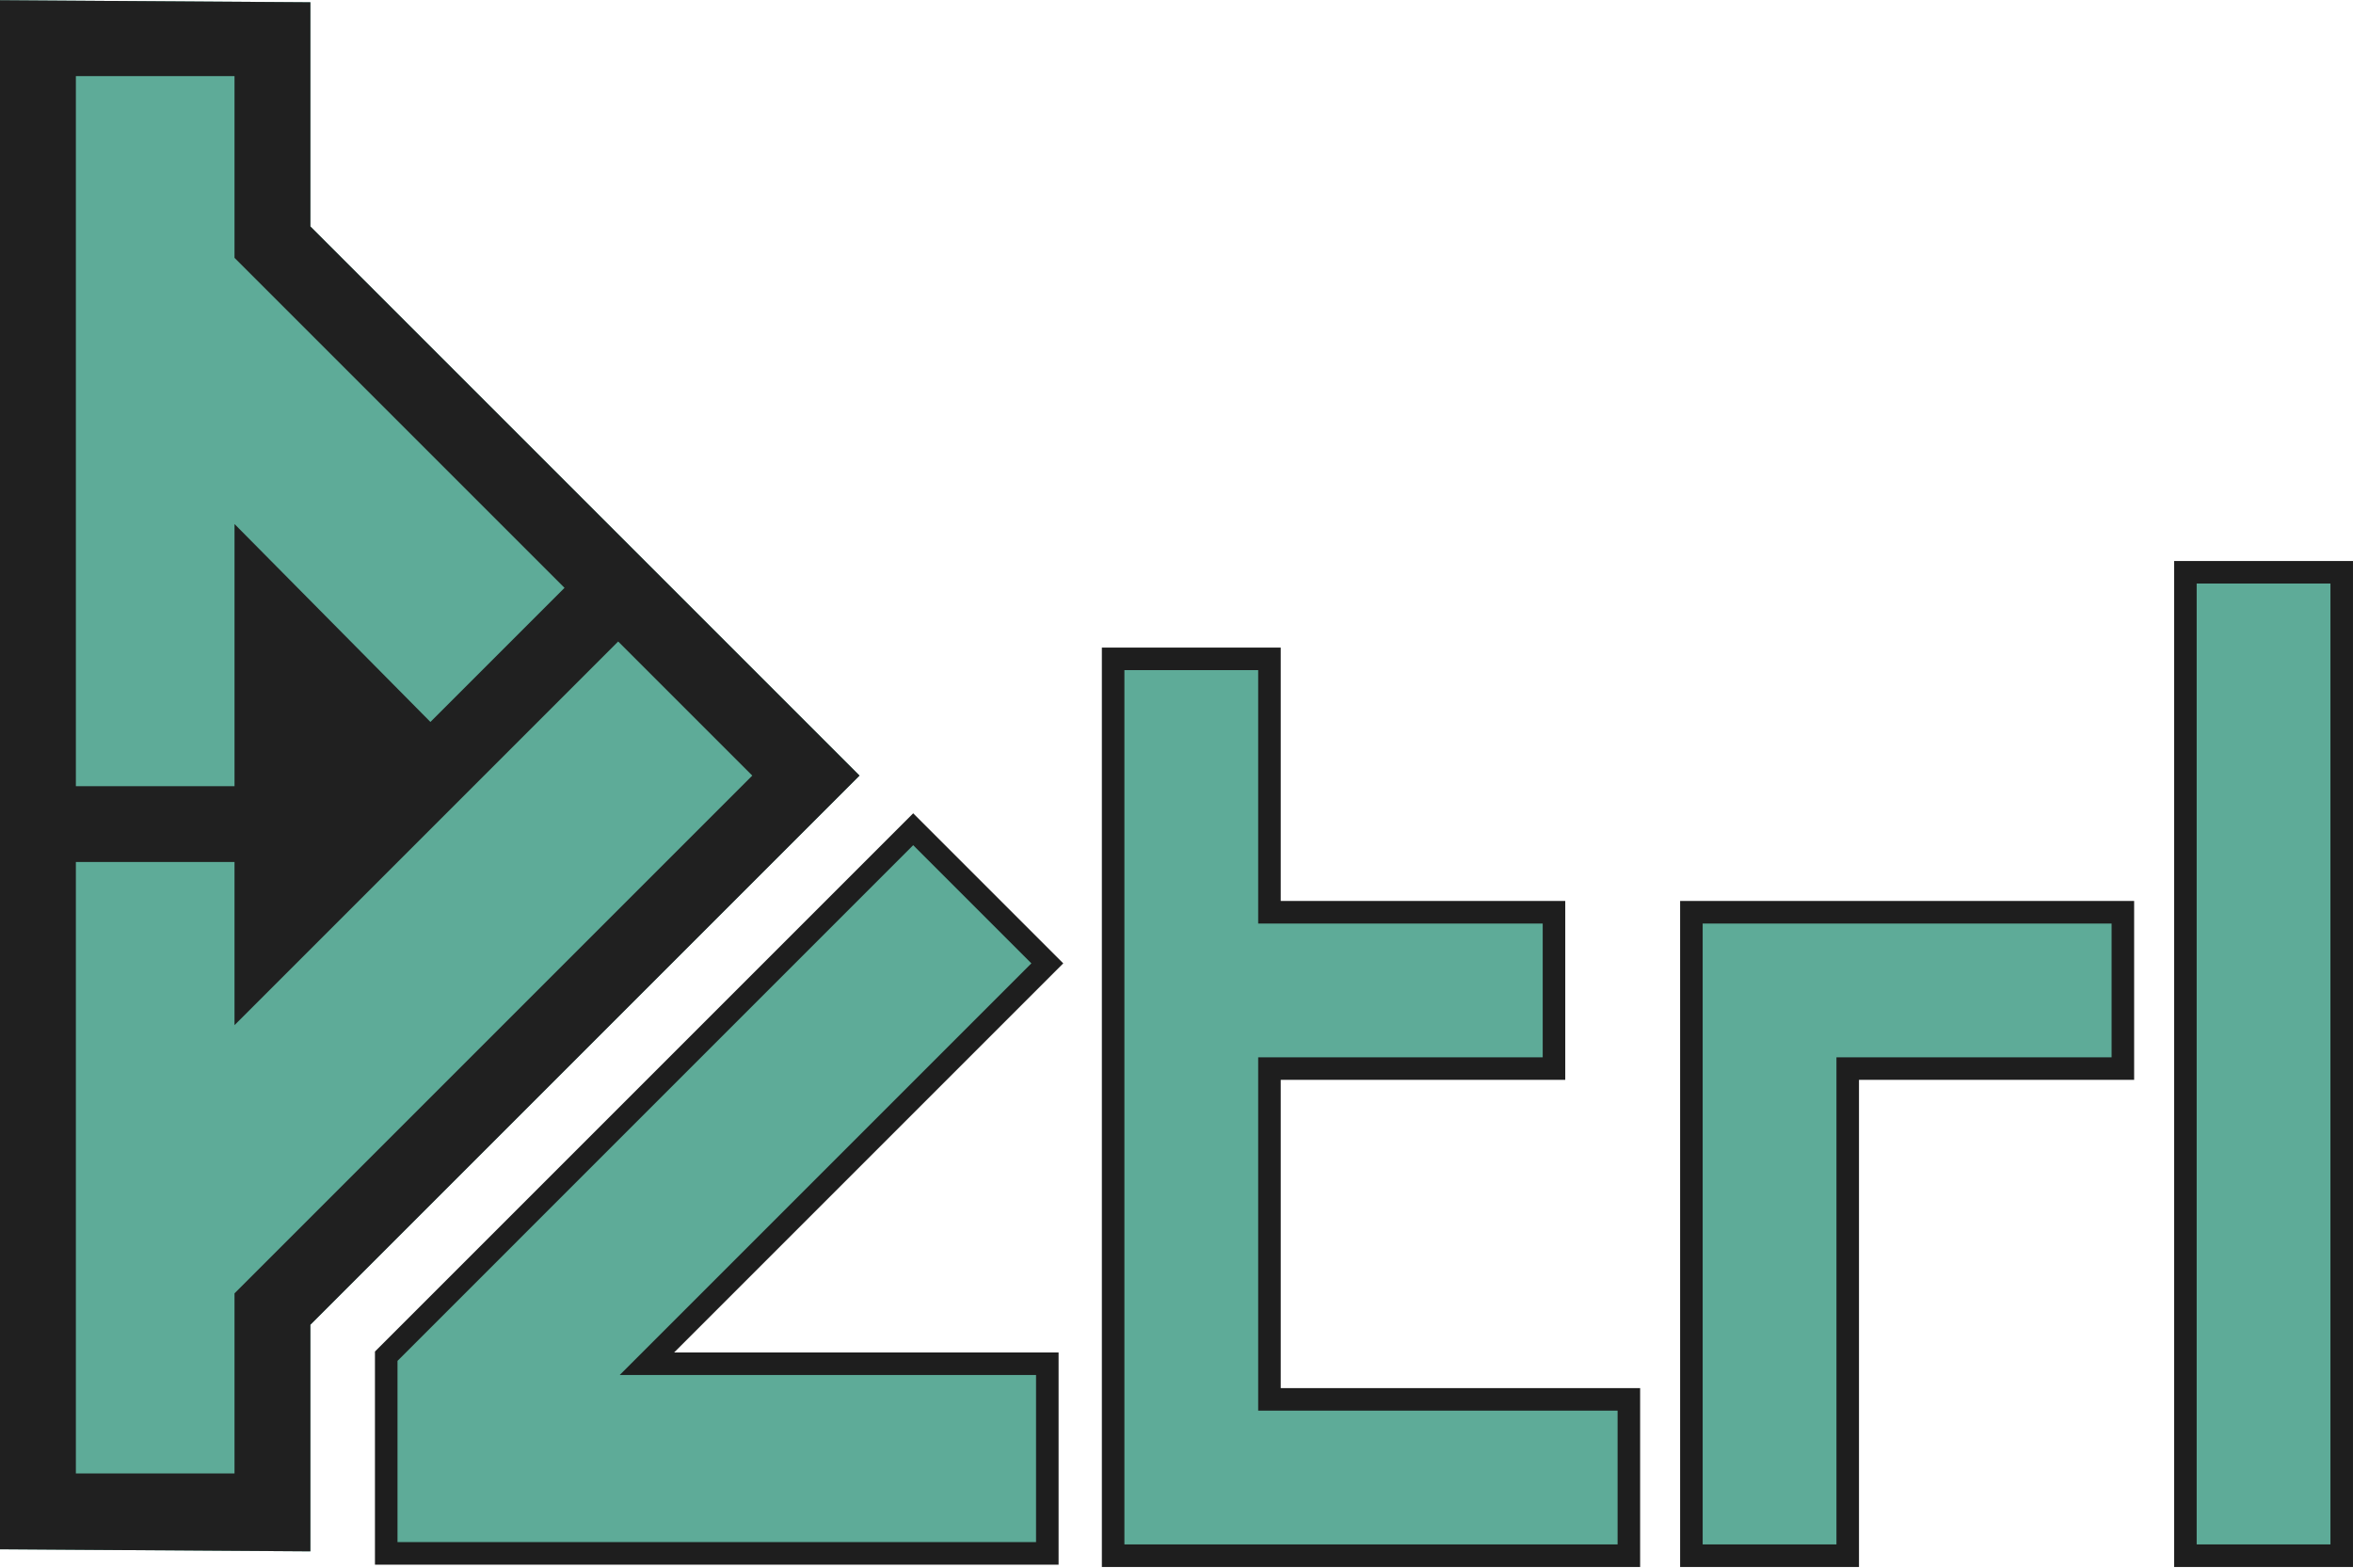
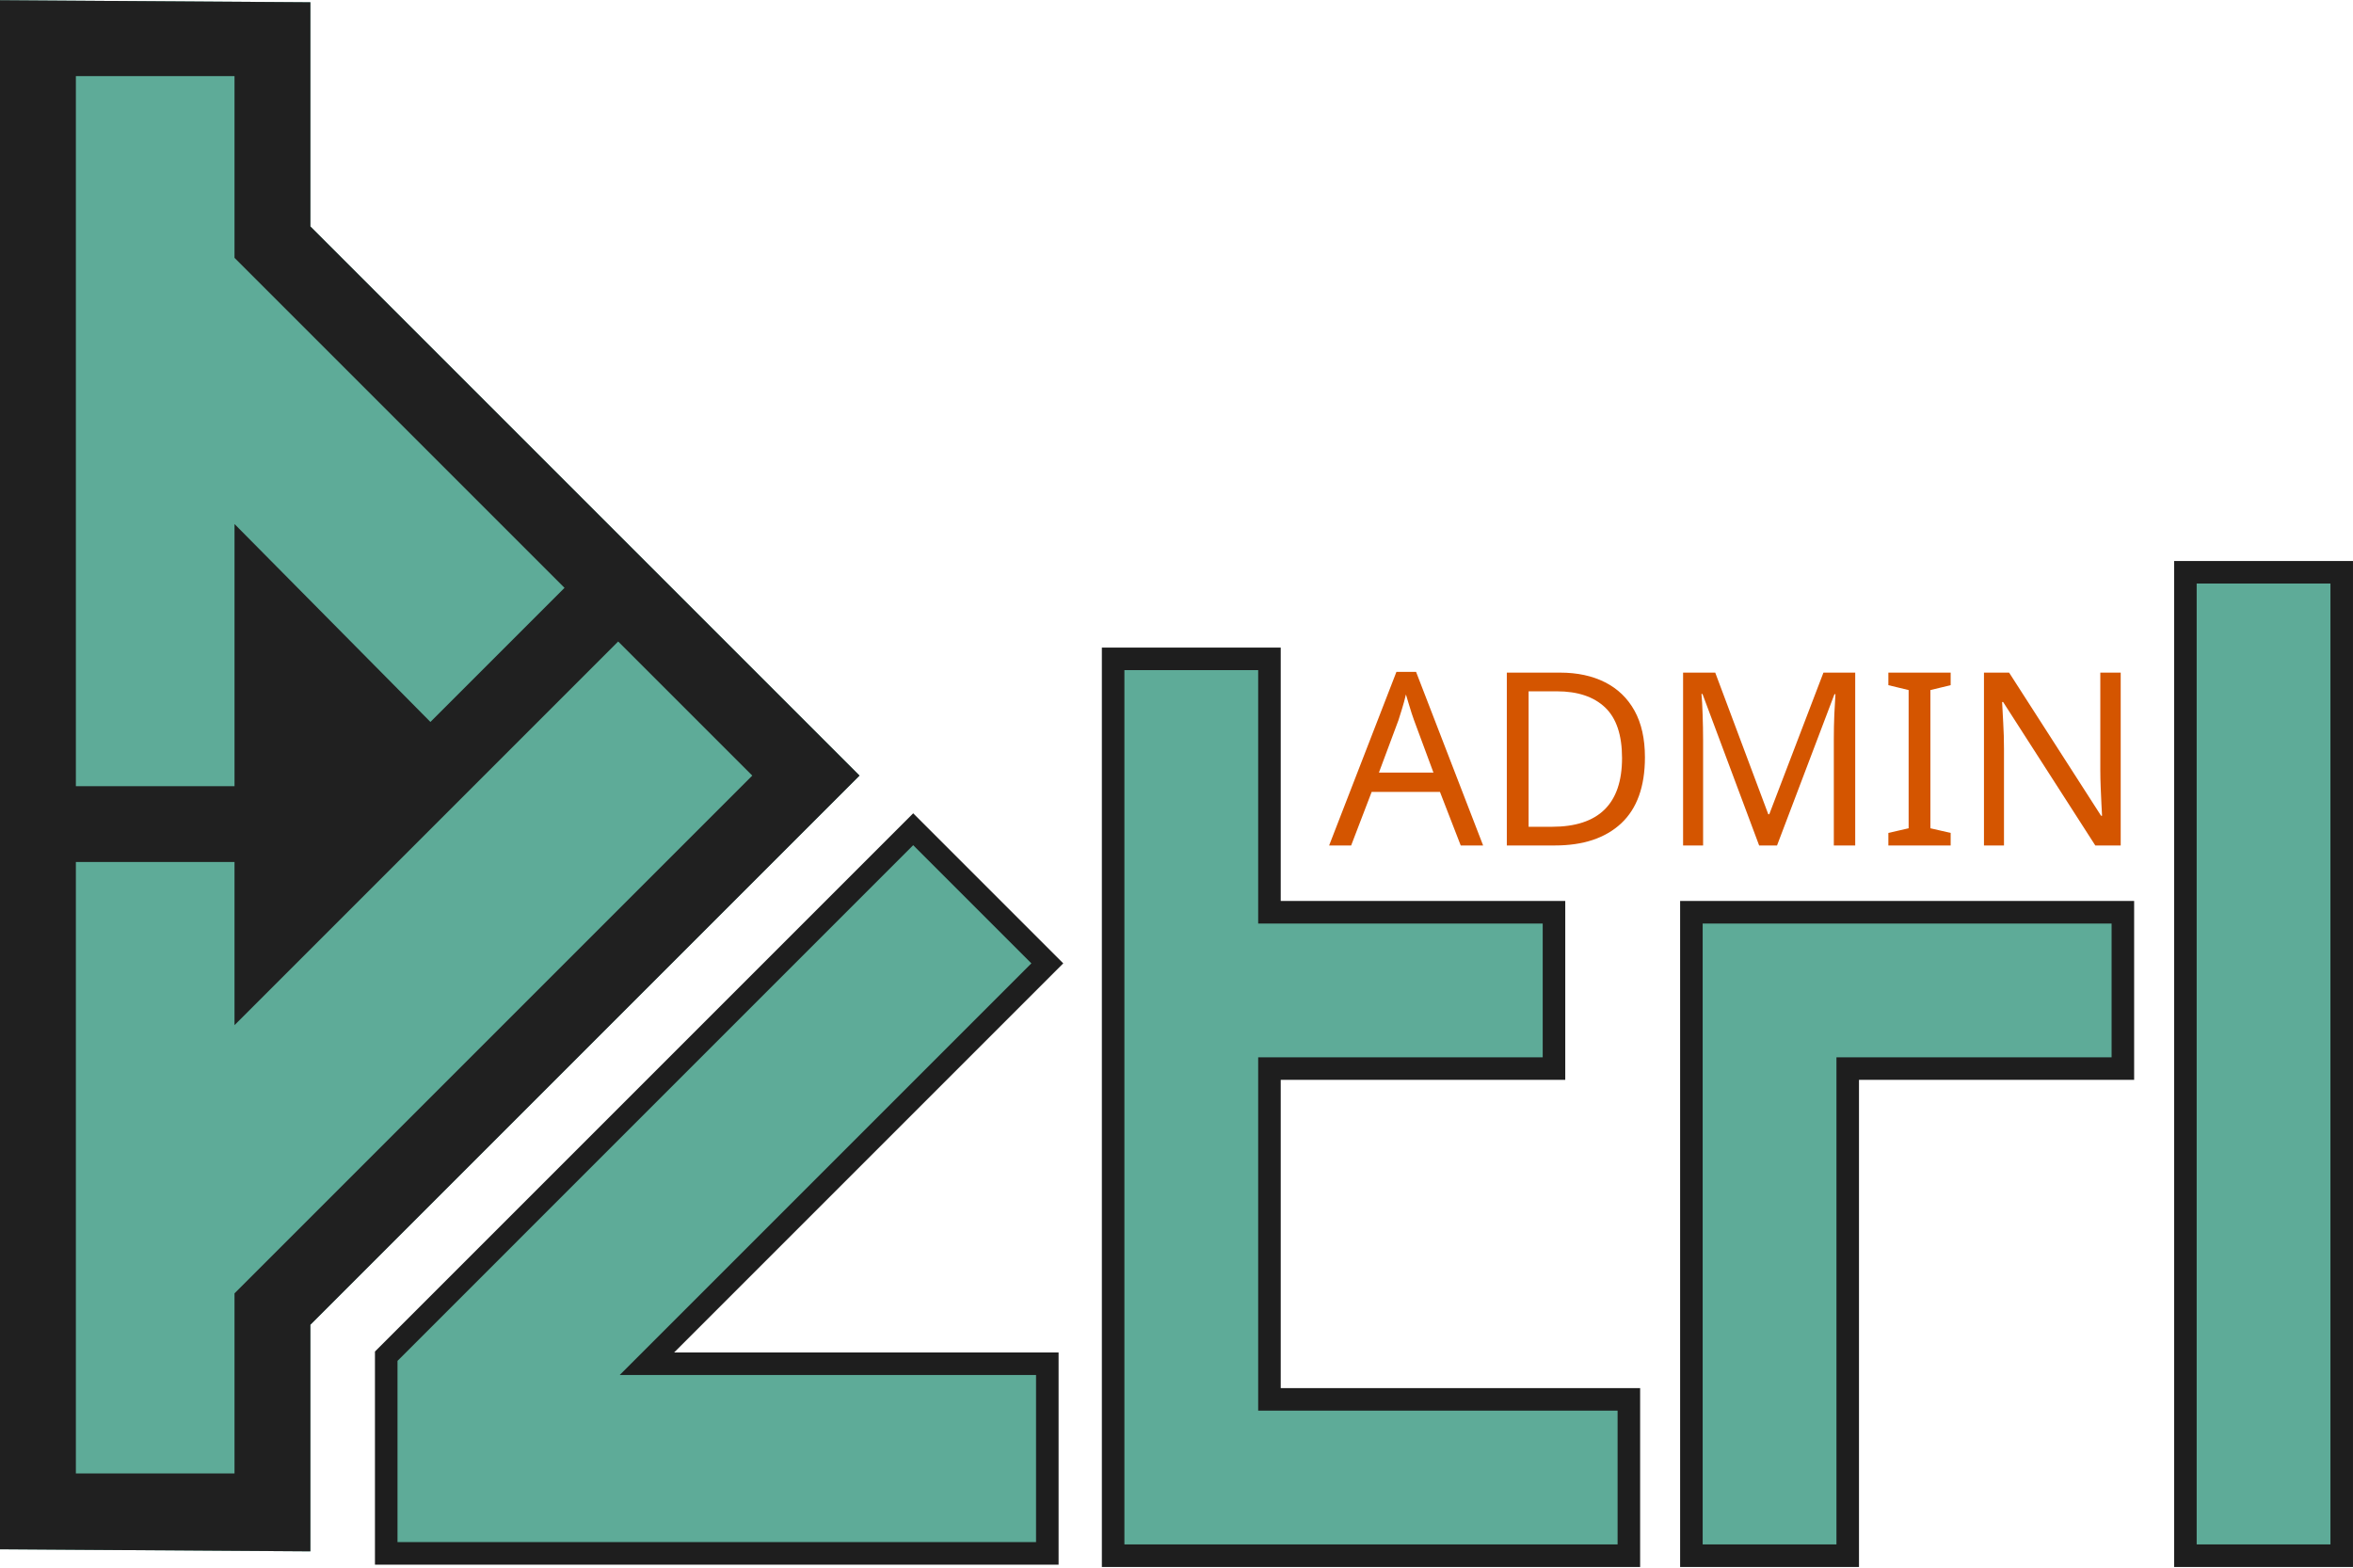
<svg xmlns="http://www.w3.org/2000/svg" width="3.261in" height="2.172in" viewBox="0 0 293.504 195.435" id="svg2" version="1.1">
  <defs id="defs4">
    <marker style="overflow:visible" refY="0" refX="0" orient="auto" id="DistanceX">
      <path id="path4162" style="stroke:#000000;stroke-width:0.5" d="M 3,-3 -3,3 M 0,-5 0,5" />
    </marker>
    <pattern y="0" x="0" width="8" patternUnits="userSpaceOnUse" id="Hatch" height="8">
      <path id="path4165" stroke-width="0.25" stroke="#000000" linecap="square" d="M8 4 l-4,4" />
      <path id="path4167" stroke-width="0.25" stroke="#000000" linecap="square" d="M6 2 l-4,4" />
      <path id="path4169" stroke-width="0.25" stroke="#000000" linecap="square" d="M4 0 l-4,4" />
    </pattern>
    <symbol id="*Model_Space" />
    <symbol id="*Paper_Space" />
    <clipPath clipPathUnits="userSpaceOnUse" id="clipPath4468">
      <g id="g4470">
        <path style="fill:none;fill-opacity:1;stroke:#000000;stroke-linecap:round" d="m 75.615,203.977 0,-21.783 52.804,-52.804 -52.804,-52.804 0,-21.552 -29.84,-0.197 0,148.943 z" id="path4472" />
        <path id="path4474" style="fill:none;fill-opacity:1;stroke:#000000;stroke-linecap:round" d="m 146.471,204.173 0,-18.236 -38.496,0 38.496,-38.496 -12.895,-12.895 -50.668,50.668 0,18.958 z" />
        <path id="path4476" style="fill:none;fill-opacity:1;stroke:#000000;stroke-linecap:round" d="m 221.221,129.113 50.332,0 0,18.236 -32.097,0 0,56.825 -18.236,0 z" />
        <path d="m 278.847,89.452 18.236,0 0,114.722 -18.236,0 z" style="fill:none;fill-opacity:1;stroke:#000000;stroke-linecap:round" id="path4478" />
        <path id="path4480" style="fill:none;fill-opacity:1;stroke:#000000;stroke-linecap:round" d="m 172.001,129.113 33.191,0 0,18.236 -33.191,0 0,38.589 41.925,0 0,18.236 -60.161,0 0,-104.622 18.236,0 z" />
      </g>
    </clipPath>
  </defs>
  <g id="layer1" transform="translate(-109.267,-353.0789)">
    <path id="path4586" d="m 109.267,353.079 0,193.228 38.713,0.257 0,-28.261 68.504,-68.504 -68.504,-68.504 0,-27.959 z" style="fill:#5eab98;fill-opacity:1;fill-rule:evenodd;stroke:none;stroke-width:2.16px;stroke-linecap:butt;stroke-linejoin:miter;stroke-opacity:1" />
    <path style="fill:#202020;fill-opacity:1;stroke:none;stroke-width:1.297;stroke-linecap:round" d="m 109.267,353.079 0,193.228 38.713,0.257 0,-28.261 68.504,-68.504 -68.504,-68.504 0,-27.959 z m 9.464,9.464 19.788,0 0,22.672 41.165,41.165 -16.728,16.728 -24.436,-24.688 0,32.698 -19.788,0 z m 67.644,70.528 16.728,16.728 -64.584,64.584 0,22.463 -19.788,0 0,-76.267 19.788,0 0,20.348 z" id="path4588" />
    <path id="path4590" style="fill:#5eab98;fill-opacity:1;stroke:#1e1e1e;stroke-width:2.812;stroke-linecap:round;stroke-miterlimit:4;stroke-dasharray:none;stroke-opacity:1" d="m 239.905,546.818 0,-23.658 -49.941,0 49.941,-49.941 -16.728,-16.728 -65.733,65.733 0,24.595 z" />
    <path id="path4592" style="fill:#5eab98;fill-opacity:1;stroke:#1e1e1e;stroke-width:2.812;stroke-linecap:round;stroke-miterlimit:4;stroke-dasharray:none;stroke-opacity:1" d="m 320.245,466.846 53.82,0 0,19.499 -34.321,0 0,60.763 -19.499,0 z" />
    <path d="m 381.865,424.436 19.499,0 0,122.672 -19.499,0 z" style="fill:#5eab98;fill-opacity:1;stroke:#1e1e1e;stroke-width:2.812;stroke-linecap:round;stroke-miterlimit:4;stroke-dasharray:none;stroke-opacity:1" id="path4594" />
    <path id="path4596" style="fill:#5eab98;fill-opacity:1;stroke:#1e1e1e;stroke-width:2.812;stroke-linecap:round;stroke-miterlimit:4;stroke-dasharray:none;stroke-opacity:1" d="m 267.614,466.846 35.491,0 0,19.499 -35.491,0 0,41.264 44.831,0 0,19.499 -64.33,0 0,-111.873 19.499,0 z" />
+     <text xml:space="preserve" style="font-style:normal;font-weight:normal;font-size:30.161px;line-height:125%;font-family:sans-serif;letter-spacing:0px;word-spacing:0px;fill:#d45500;fill-opacity:1;stroke:none;stroke-width:1px;stroke-linecap:butt;stroke-linejoin:miter;stroke-opacity:1;" x="275.431" y="457.894" id="text4162" transform="scale(0.9986479,1.001354)">
+       <tspan id="tspan4164" x="275.431" y="457.894">ADMIN</tspan>
+     </text>
  </g>
</svg>
